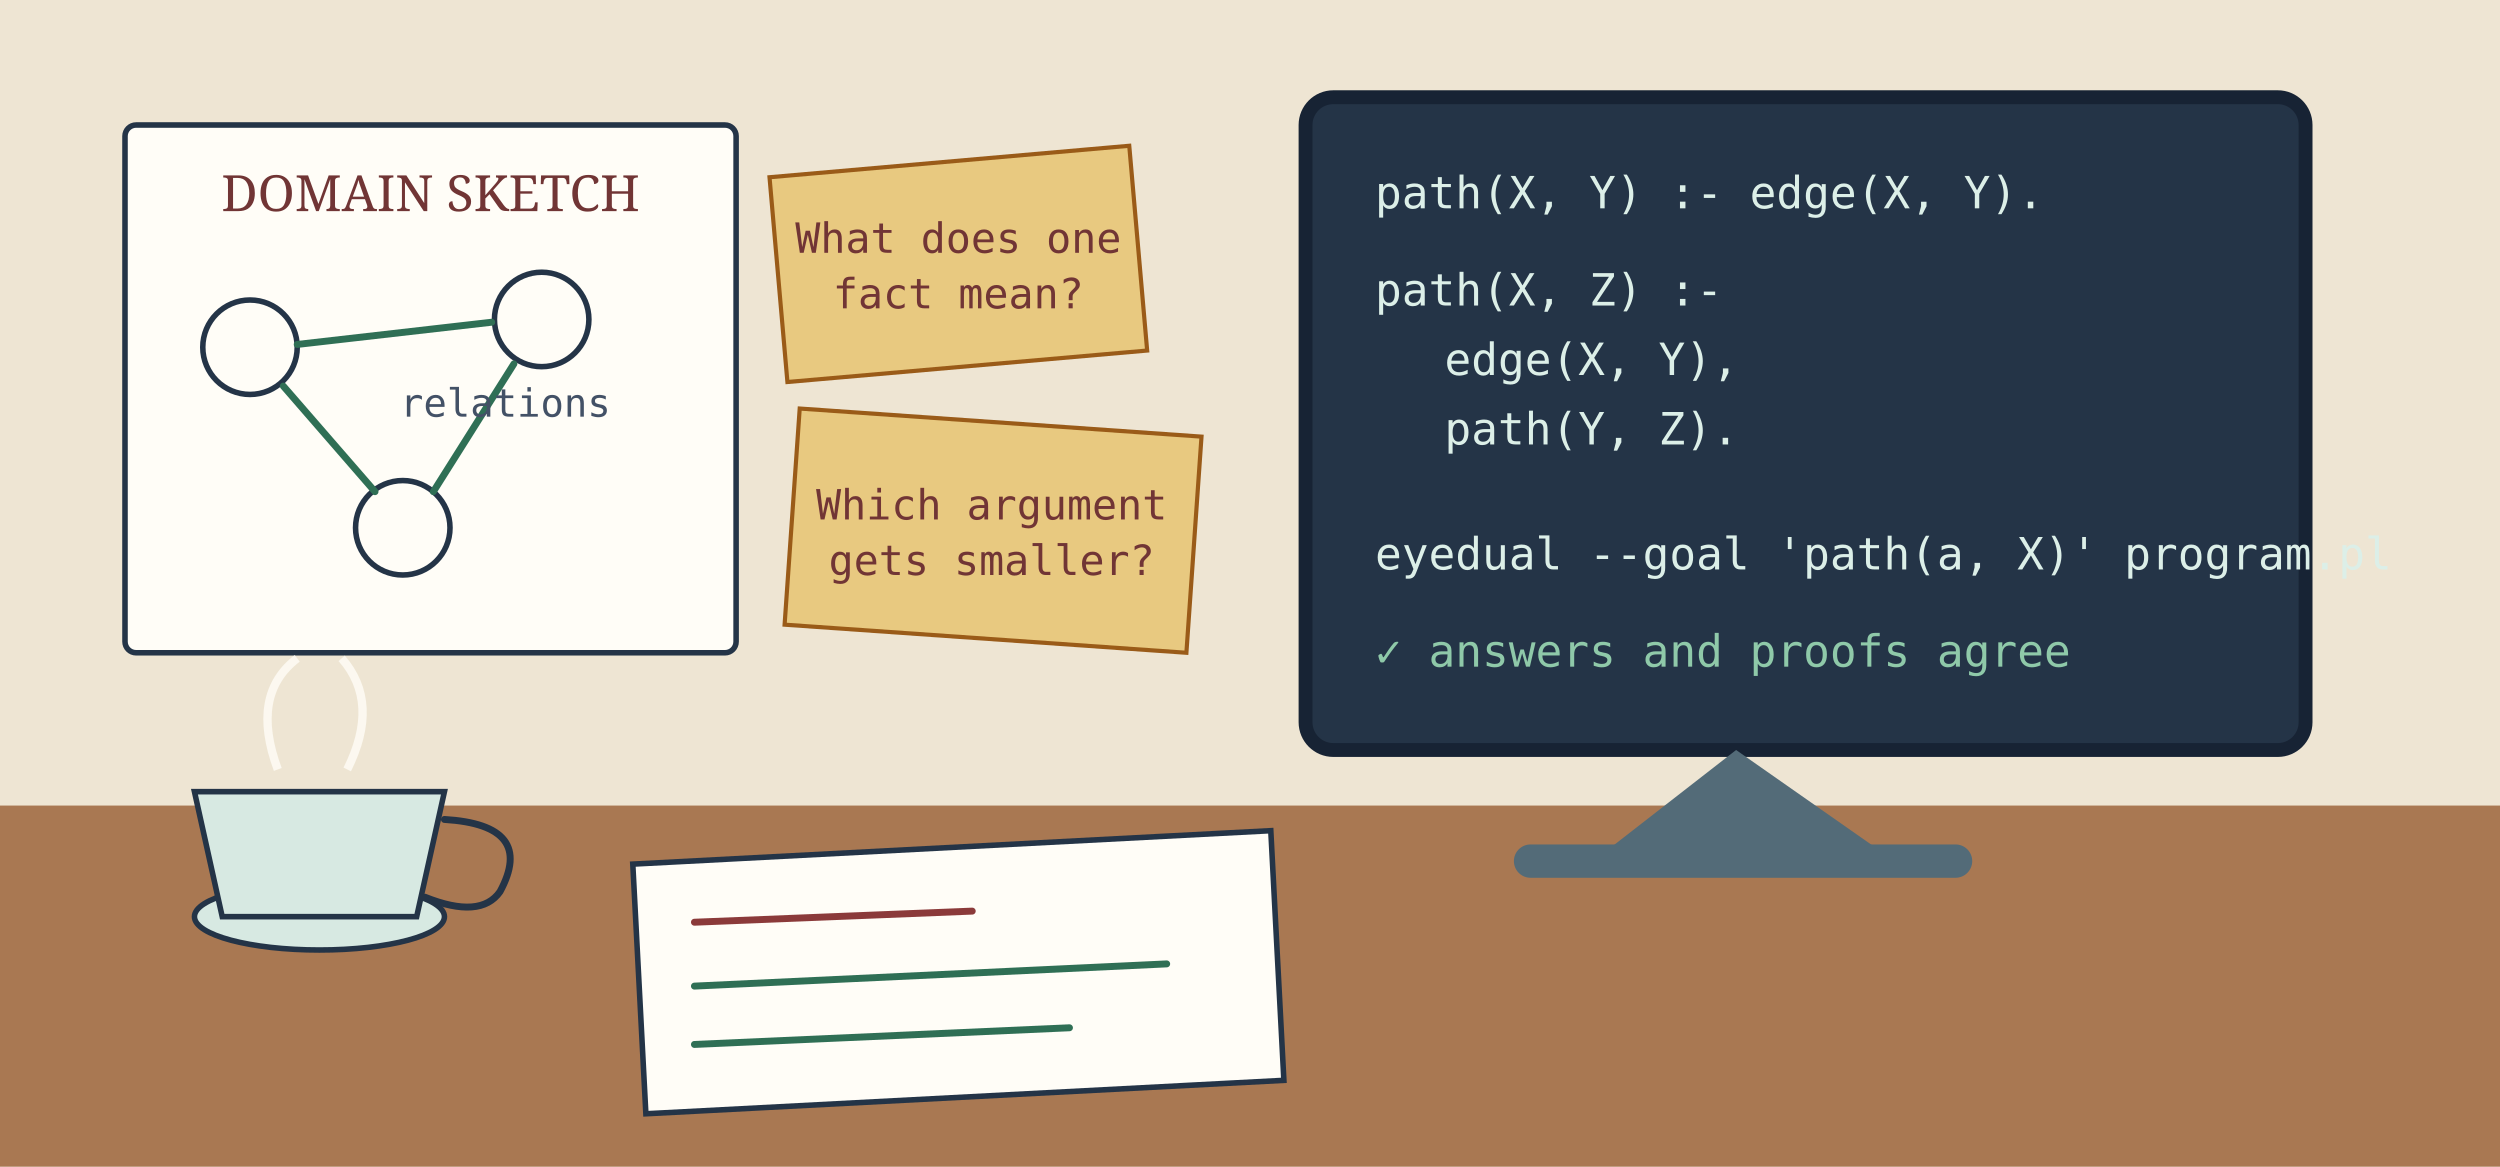
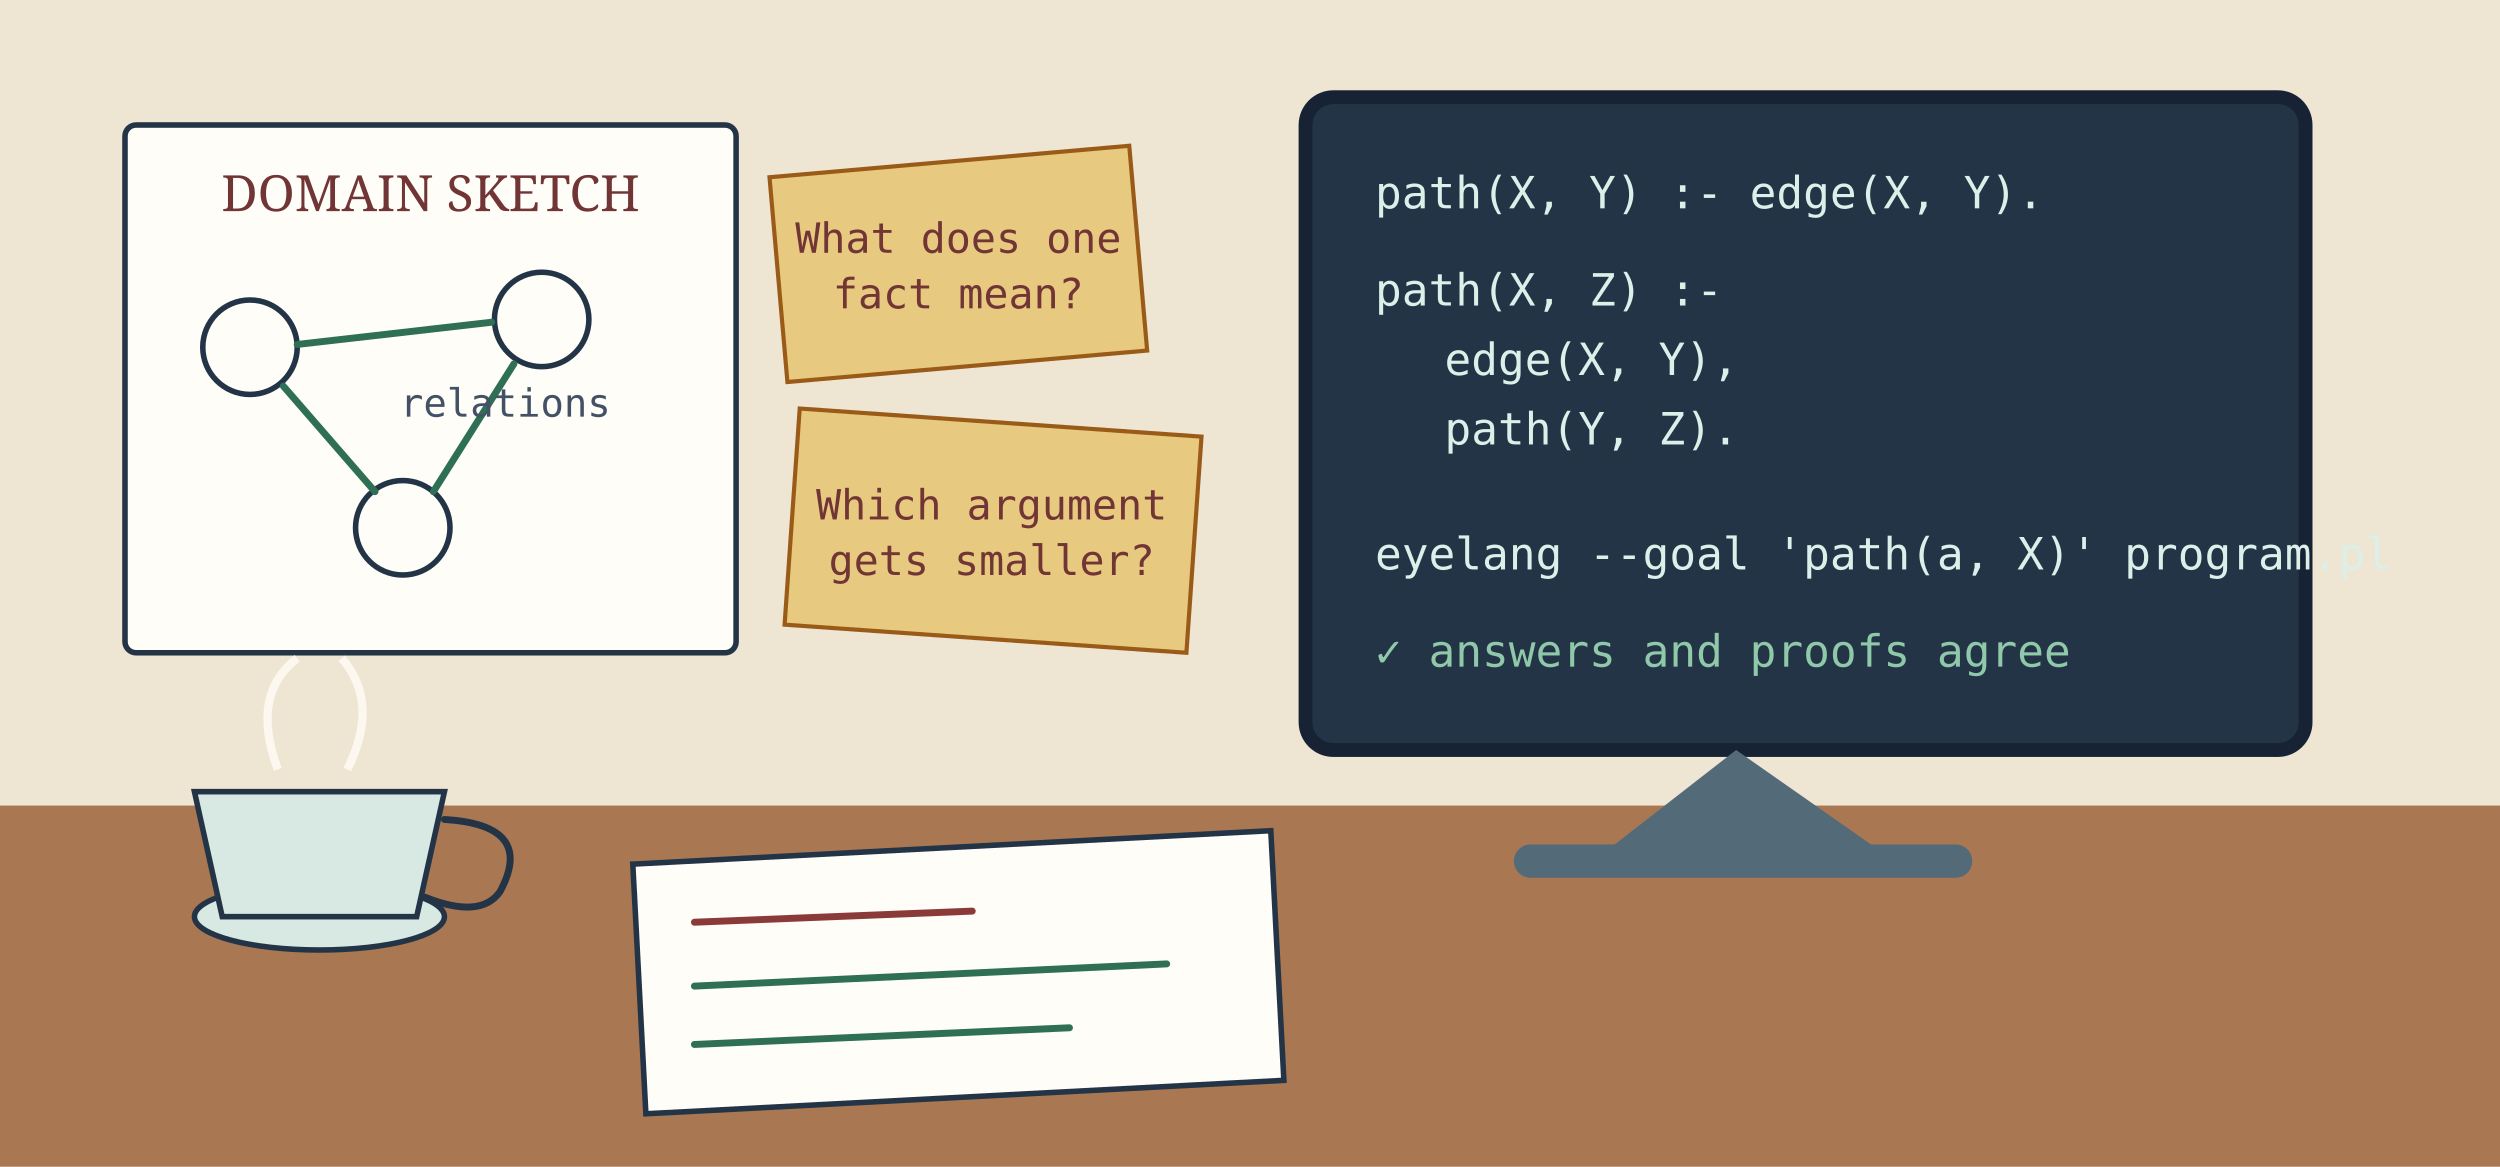
<svg xmlns="http://www.w3.org/2000/svg" width="900" height="420" viewBox="0 0 900 420" role="img" aria-labelledby="title desc">
  <style>
    .wall{fill:#eee5d3}.desk{fill:#a97852}.paper{fill:#fffdf7;stroke:#243447;stroke-width:2}
    .screen{fill:#243447;stroke:#172334;stroke-width:5}.code{fill:#dcefe8;font:16px ui-monospace,monospace}
    .ink{fill:none;stroke:#243447;stroke-width:2.5;stroke-linecap:round}.red{stroke:#8b3a3a}.green{stroke:#2f6f55}
    .note{fill:#e8c980;stroke:#9a5b18;stroke-width:1.5}.cup{fill:#d7e9e2;stroke:#243447;stroke-width:2}
  </style>
  <rect width="900" height="420" class="wall" />
  <rect y="290" width="900" height="130" class="desk" />
  <rect class="paper" x="45" y="45" width="220" height="190" rx="4" />
  <text x="155" y="76" text-anchor="middle" fill="#713535" font-family="Georgia,serif" font-size="18">DOMAIN SKETCH</text>
  <circle cx="90" cy="125" r="17" fill="#fffdf7" stroke="#243447" stroke-width="2" />
  <circle cx="195" cy="115" r="17" fill="#fffdf7" stroke="#243447" stroke-width="2" />
  <circle cx="145" cy="190" r="17" fill="#fffdf7" stroke="#243447" stroke-width="2" />
  <path class="ink green" d="M107 124 L177 116 M102 139 L135 177 M185 131 L156 177" />
  <text x="144" y="150" fill="#435166" font-family="ui-monospace,monospace" font-size="14">relations</text>
  <rect class="note" x="280" y="58" width="130" height="74" transform="rotate(-5 345 95)" />
  <text x="345" y="91" text-anchor="middle" fill="#713535" font-family="ui-monospace,monospace" font-size="15">What does one</text>
  <text x="345" y="111" text-anchor="middle" fill="#713535" font-family="ui-monospace,monospace" font-size="15">fact mean?</text>
  <rect class="note" x="285" y="152" width="145" height="78" transform="rotate(4 357 191)" />
  <text x="357" y="187" text-anchor="middle" fill="#713535" font-family="ui-monospace,monospace" font-size="15">Which argument</text>
  <text x="357" y="207" text-anchor="middle" fill="#713535" font-family="ui-monospace,monospace" font-size="15">gets smaller?</text>
  <rect class="screen" x="470" y="35" width="360" height="235" rx="10" />
  <text class="code" x="495" y="75">path(X, Y) :- edge(X, Y).</text>
  <text class="code" x="495" y="110">path(X, Z) :-</text>
  <text class="code" x="520" y="135">edge(X, Y),</text>
  <text class="code" x="520" y="160">path(Y, Z).</text>
-   <text class="code" x="495" y="205">eyedual --goal 'path(a, X)' program.pl</text>
+   <text class="code" x="495" y="205">eyelang --goal 'path(a, X)' program.pl</text>
  <text x="495" y="240" fill="#8fc9a9" font-family="ui-monospace,monospace" font-size="16">✓ answers and proofs agree</text>
  <path d="M625 270 L675 305 H580Z" fill="#536b78" />
  <rect x="545" y="304" width="165" height="12" rx="6" fill="#536b78" />
  <g transform="translate(115 285)">
    <ellipse class="cup" cx="0" cy="45" rx="45" ry="12" />
    <path class="cup" d="M-45 0 H45 L35 45 H-35Z" />
    <path class="ink" d="M45 10 Q78 12 65 36 Q58 46 38 38" />
    <path d="M-15-8 Q-25-35-8-48 M10-8 Q22-32 8-48" fill="none" stroke="#fffdf7" stroke-width="3" opacity=".8" />
  </g>
  <rect class="paper" x="230" y="305" width="230" height="90" transform="rotate(-3 345 350)" />
  <path class="ink red" d="M250 332 L350 328" />
  <path class="ink green" d="M250 355 L420 347 M250 376 L385 370" />
</svg>
